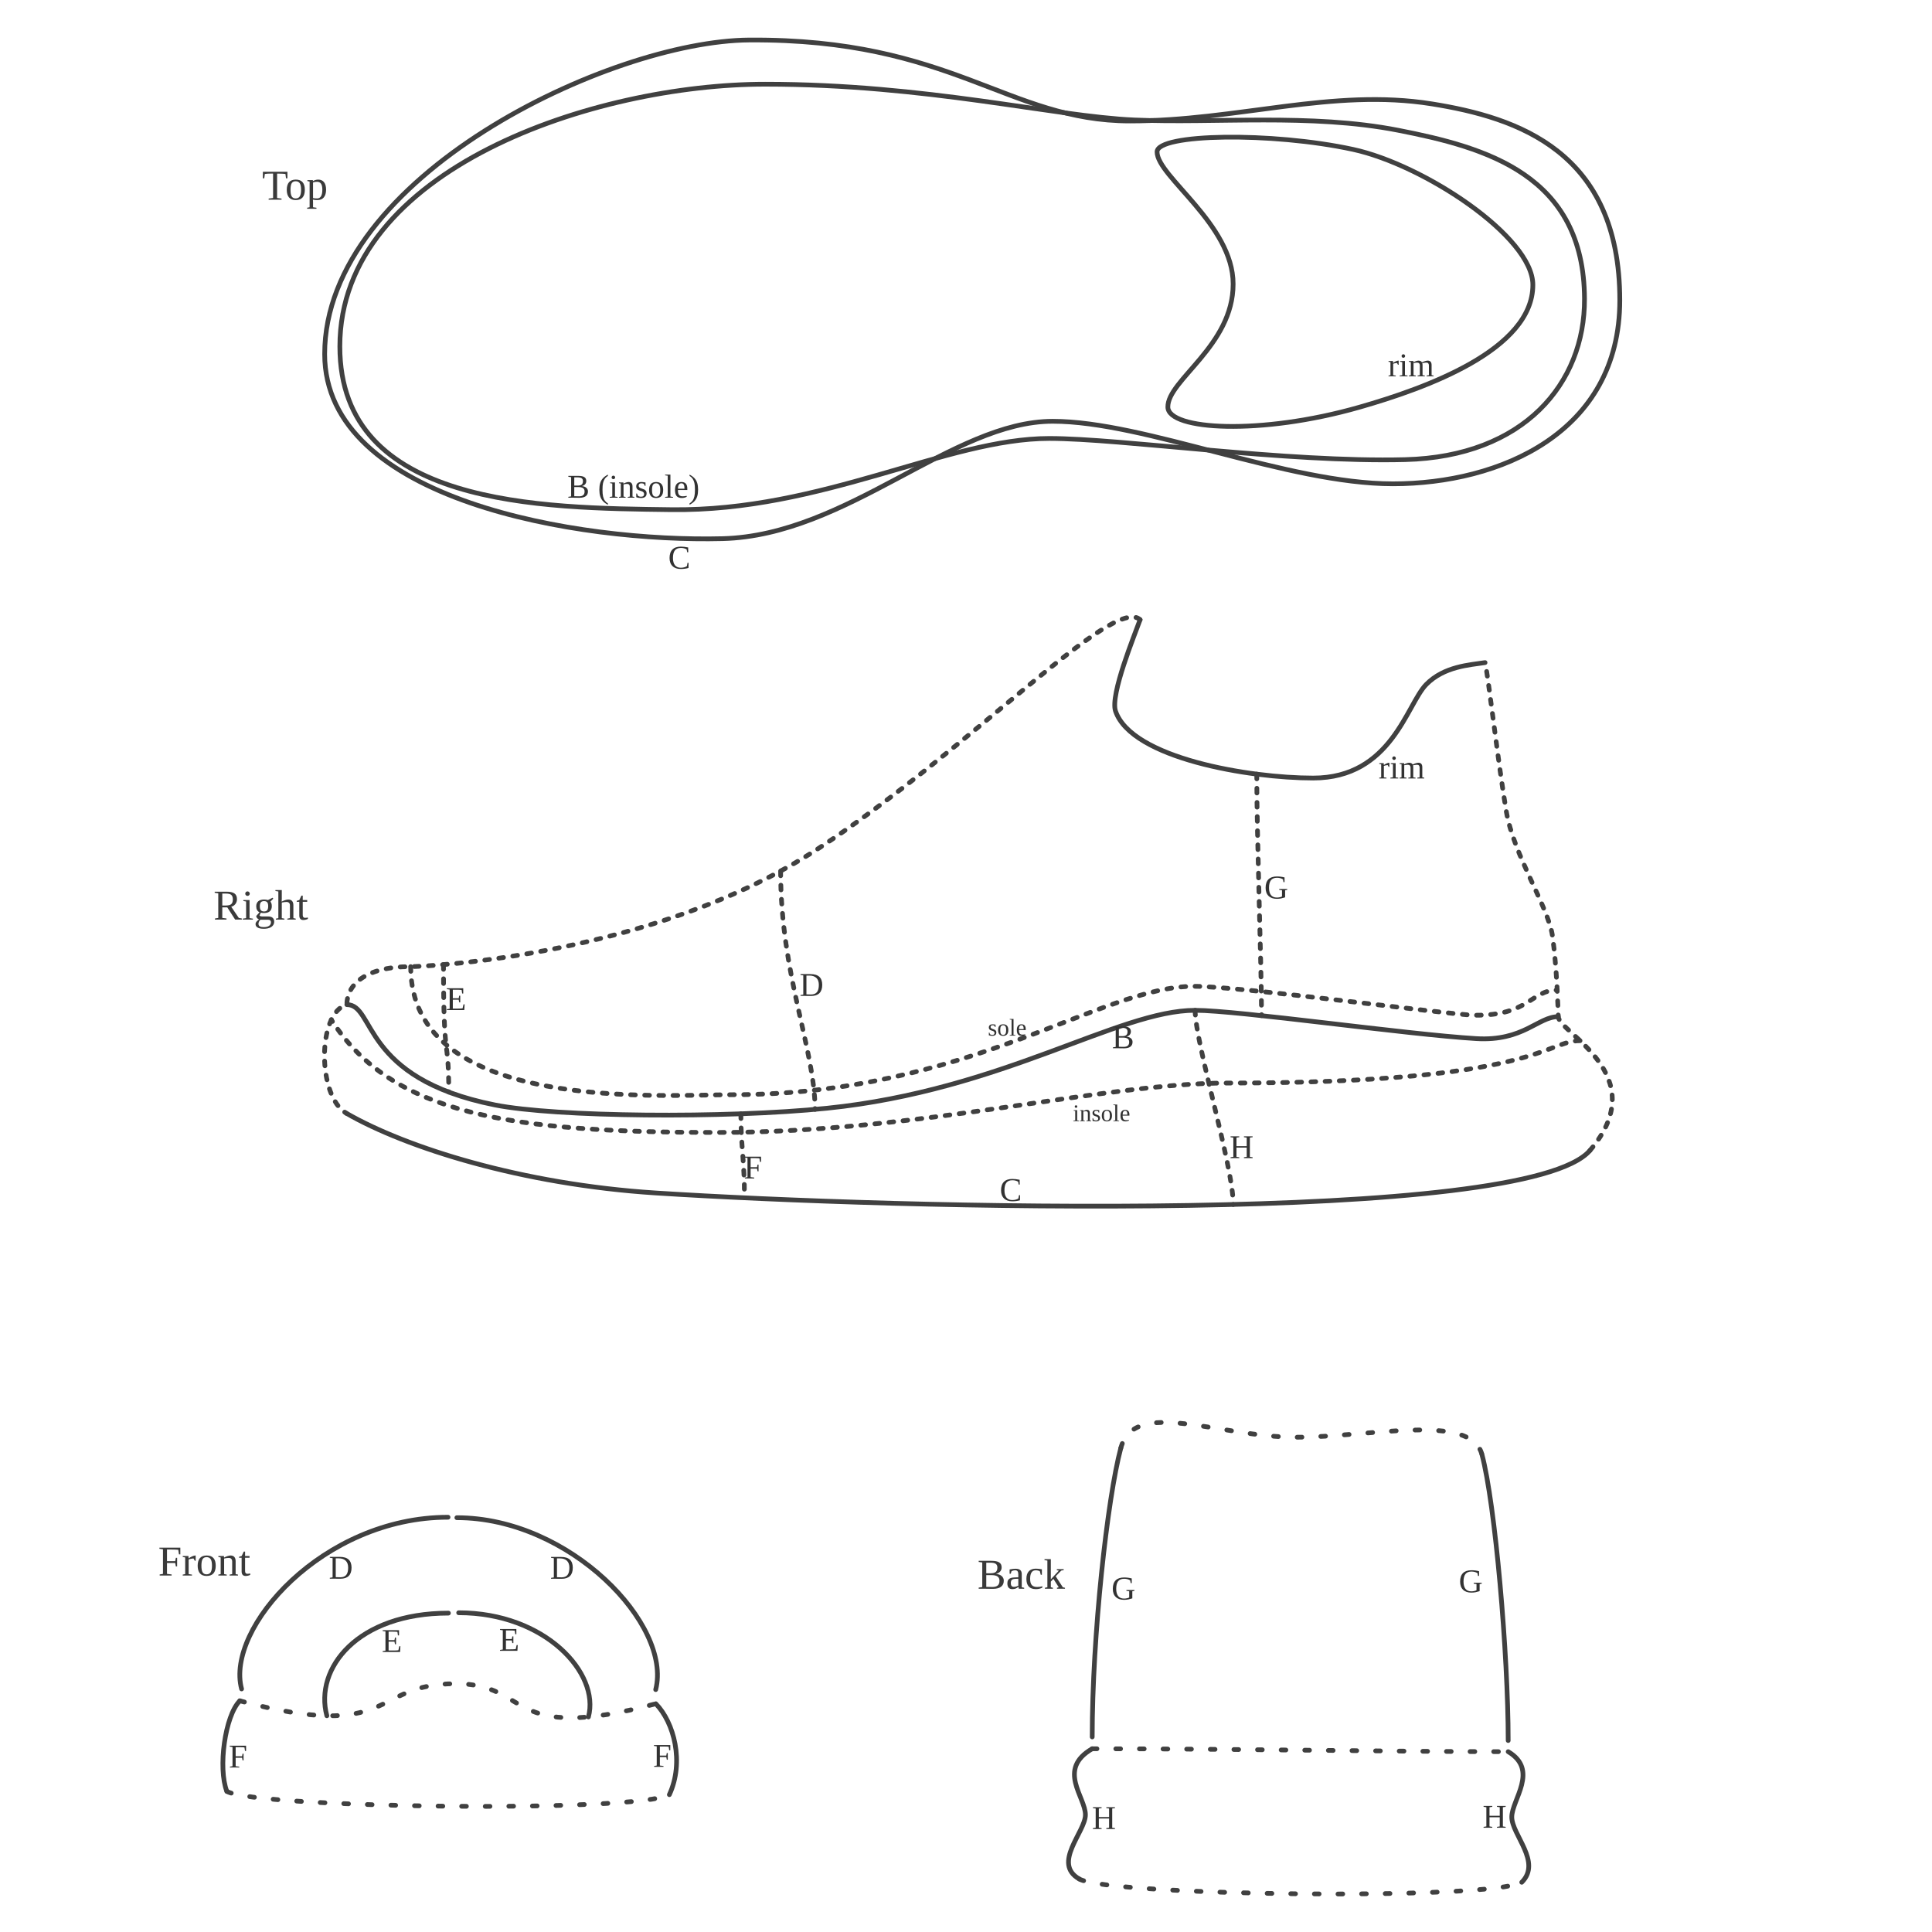
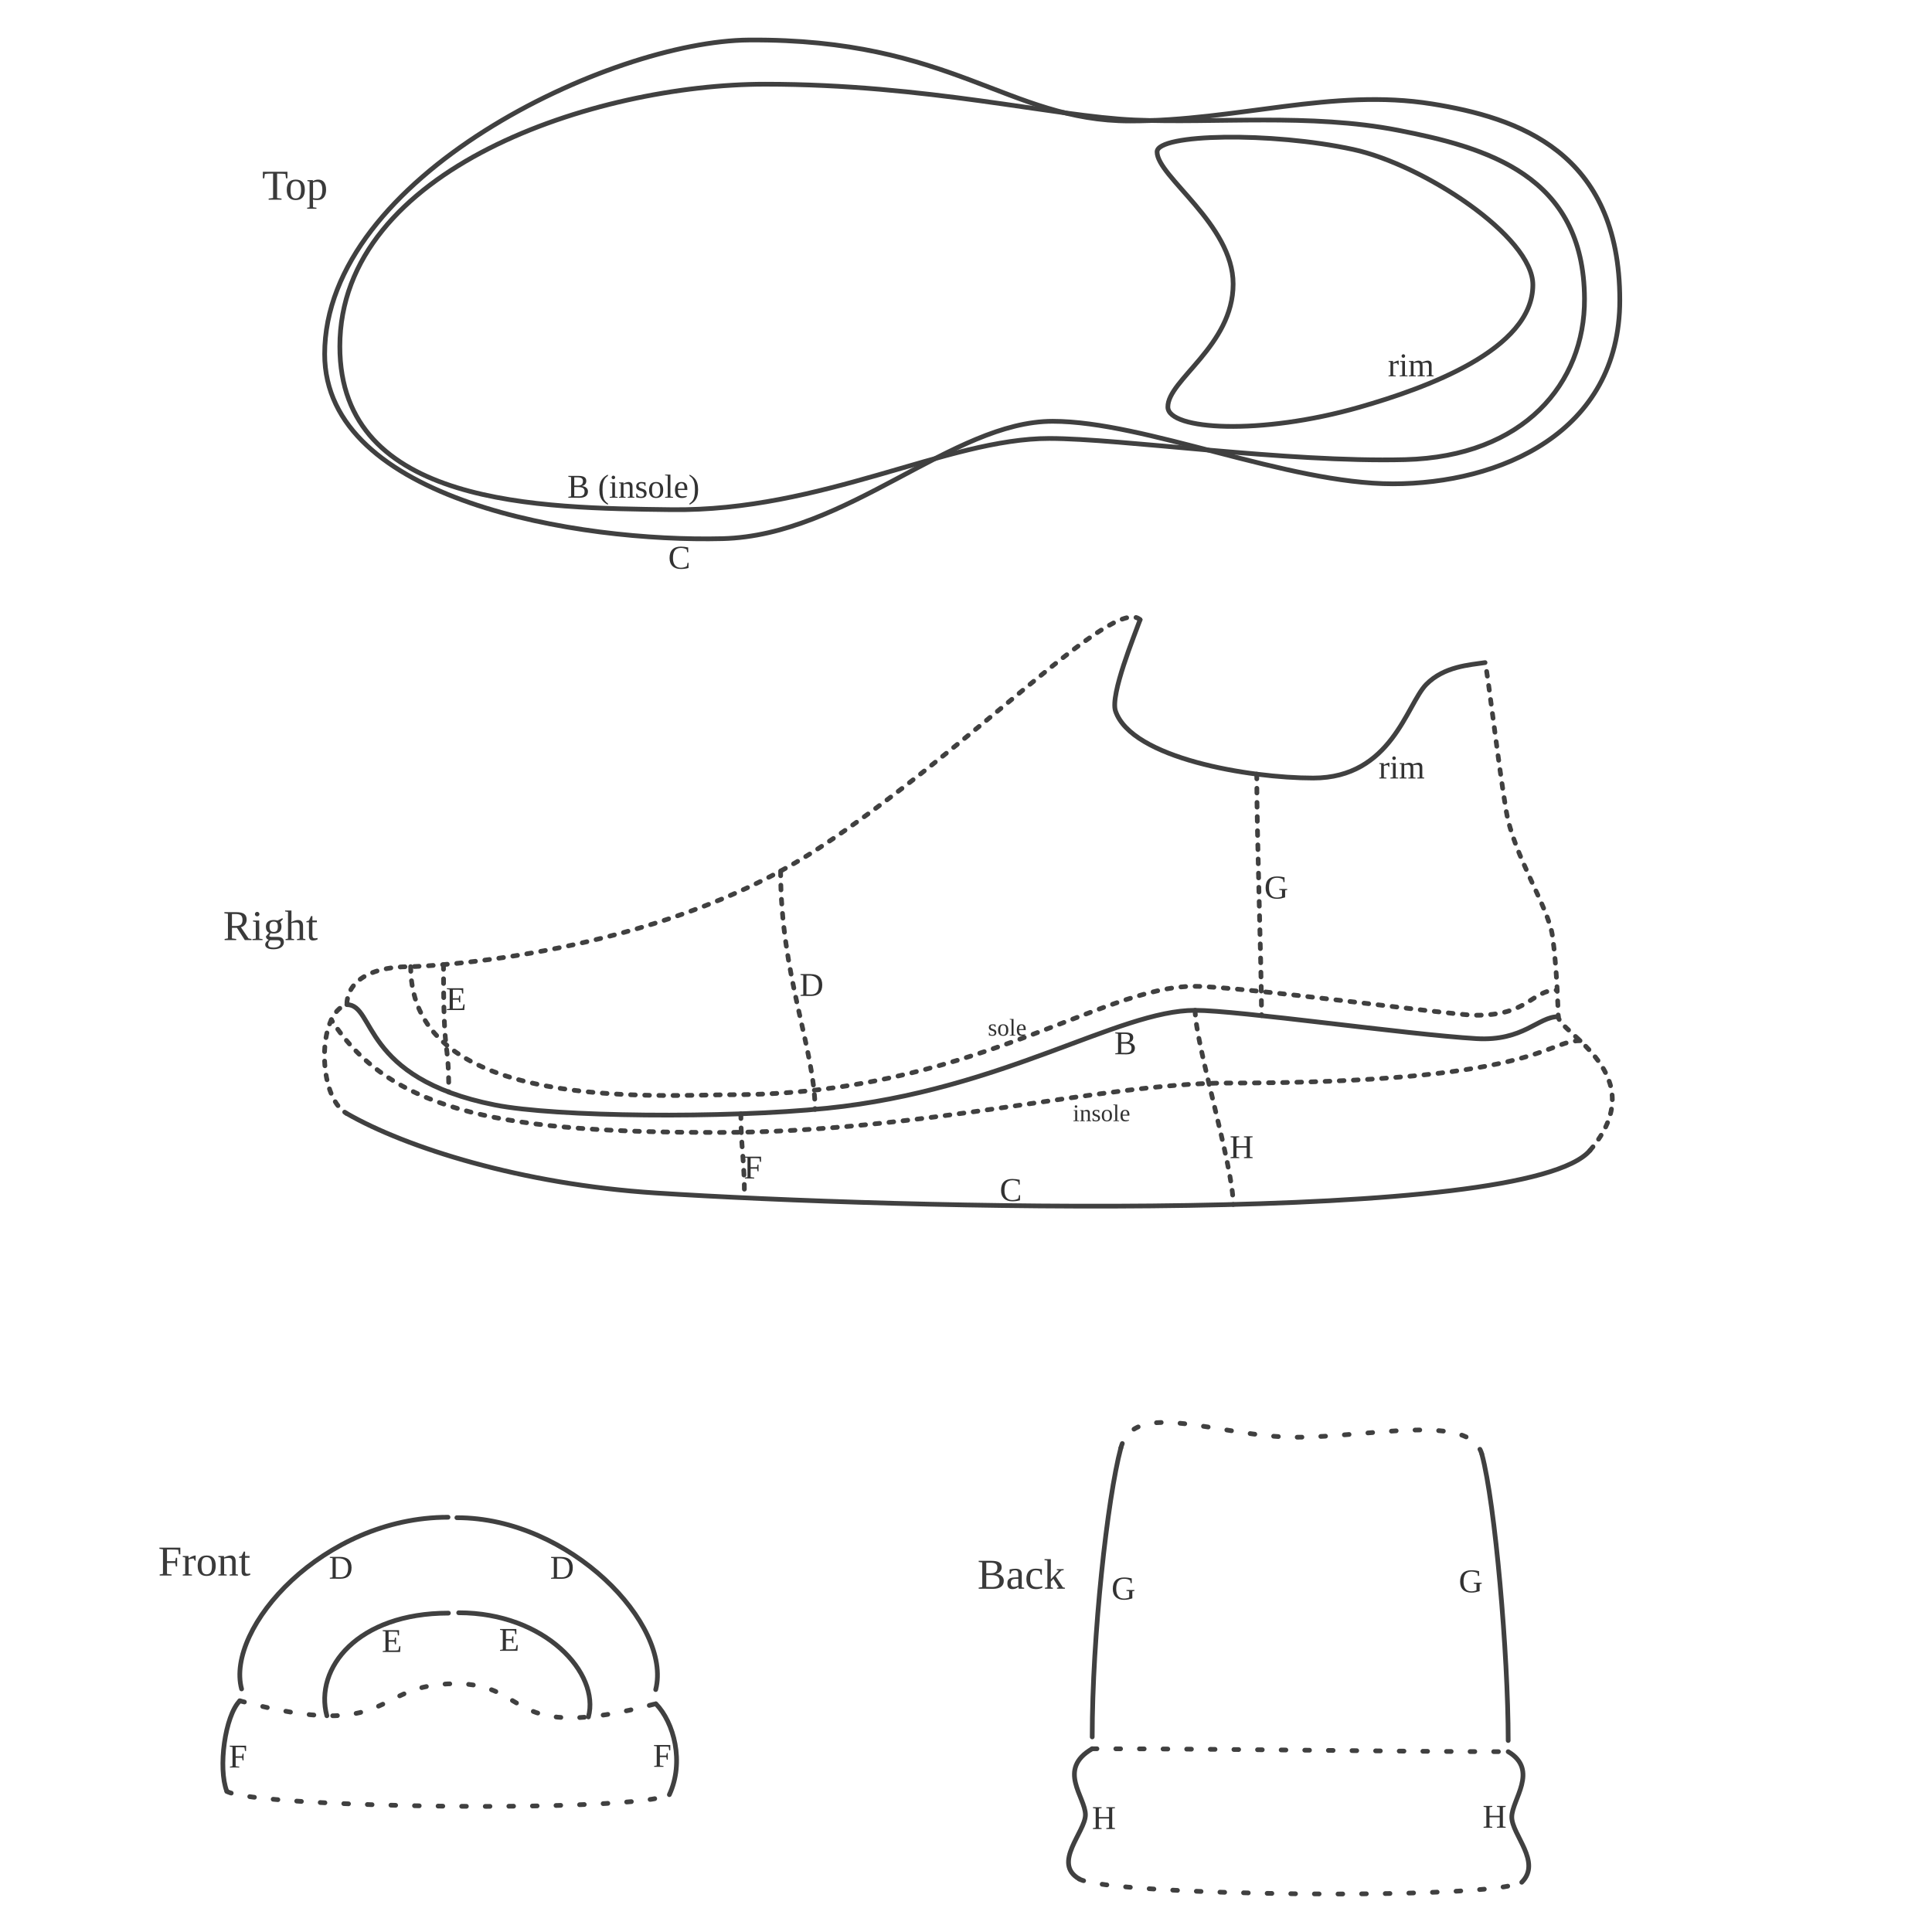
<svg xmlns="http://www.w3.org/2000/svg" width="4096mm" height="4096mm" viewBox="0 0 4096 4096" version="1.1" id="svg1" xml:space="preserve">
  <defs id="defs1" />
  <g id="layer4" style="display:none">
    <path style="fill:#cc3333;fill-opacity:1;stroke-width:37.795;stroke-linecap:round;stroke-linejoin:round;stroke-dasharray:none" d="m 5246.856,13897.081 c -109.129,-19.611 -176.099,-46.668 -319.566,-129.113 -187.287,-107.626 -253.084,-124.733 -478.711,-124.465 -221.48,0.263 -281.532,15.111 -529.766,130.988 -209.016,97.57 -272.651,112.71 -471.709,112.231 -161.701,-0.39 -312.696,-21.358 -553.732,-76.896 -131.119,-30.211 -132.94,-31.228 -141.951,-79.262 -25.248,-134.581 79.814,-400.529 244.192,-618.135 405.765,-537.157 1108.758,-841.74 1688.814,-731.705 579.601,109.948 1182.457,608.815 1339.032,1108.056 29.755,94.875 40.382,298.105 16.364,312.949 -6.911,4.271 -109.78,27.188 -228.597,50.925 -238.12,47.572 -452.821,64.473 -564.371,44.427 z" id="path1" transform="matrix(0.2645833,0,0,0.2645833,38.02102,36.78424)" />
    <path style="fill:#ecc5c5;fill-opacity:1;stroke-width:37.795;stroke-linecap:round;stroke-linejoin:round" d="m 1385.51,11400.57 c -343.012,-19.225 -669.998,-56.836 -710.03,-81.67 -50.509,-31.333 -36.45,-412.906 20.593,-558.924 35.873,-91.826 54.27,-116.353 80.928,-107.893 111.992,35.545 428.168,92.86 578.116,104.798 224.693,17.888 365.589,-10.741 618.712,-125.722 319.05,-144.927 602.725,-163.728 816.099,-54.087 40.403,20.76 129.674,66.95 198.381,102.644 220.369,114.482 520.437,123.378 918.539,27.23 l 160.84,-38.845 39.615,64.307 c 92.762,150.58 125.762,394.933 73.726,545.909 -29.628,85.964 -53.007,92.411 -445.284,122.806 -313.518,24.292 -1913.661,23.915 -2350.235,-0.553 z" id="path2" transform="matrix(0.2645833,0,0,0.2645833,565.9745,879.1664)" />
    <path style="fill:#cc3333;fill-opacity:1;stroke:none;stroke-width:37.795;stroke-linecap:round;stroke-linejoin:round" d="m 9105.664,13501.032 -654.485,-5.723 14.096,-220.363 c 18.68,-292.021 39.584,-483.324 125.01,-1144.036 39.411,-304.813 79.128,-675.054 88.26,-822.759 14.81,-239.52 22.718,-278.986 73.149,-365.04 202.512,-345.561 1031.414,-654.763 1571.854,-586.342 373.365,47.269 764.01,244.811 1019.673,515.629 156.374,165.644 164.533,189.949 191.644,570.888 13.257,186.274 46.907,528.033 74.778,759.465 54.992,456.635 101.126,903.249 119.266,1154.592 l 11.481,159.077 -990.122,-4.833 c -544.566,-2.658 -1284.639,-7.408 -1644.605,-10.555 z" id="path7" transform="matrix(0.2645833,0,0,0.2645833,85.2788,128.5205)" />
    <path style="fill:#ecc5c5;fill-opacity:1;stroke:none;stroke-width:37.795;stroke-linecap:round;stroke-linejoin:round" d="m 9370.153,14643.648 c -225.787,-8.733 -516.744,-26.113 -646.571,-38.623 -469.627,-45.253 -515.808,-87.045 -390.012,-352.955 72.431,-153.106 75.847,-215.7 20.542,-376.444 -53.297,-154.911 -51.945,-178.903 14.537,-257.912 l 55.589,-66.064 1663.47,14.902 c 1648.718,14.77 1663.879,15.283 1709.653,57.804 57.965,53.846 59.383,134.637 5.131,292.322 -53.569,155.701 -52.129,181.778 18.253,330.551 121.081,255.939 100.271,323.202 -110.62,357.539 -333.956,54.374 -1456.915,73.033 -2339.972,38.88 z" id="path10" transform="matrix(0.2645833,0,0,0.2645833,85.2788,128.5205)" />
    <path style="display:inline;fill:#cc3333;fill-opacity:1;stroke-width:9.771;stroke-linecap:round;stroke-linejoin:round" d="m 1608.96,2650.466 c -153.176,-3.934 -237.594,-13.473 -302.887,-34.225 -13.371,-4.25 -27.047,-8.348 -30.39,-9.105 -3.343,-0.758 -16.562,-6.429 -29.377,-12.602 -12.814,-6.173 -27.337,-13.14 -32.272,-15.483 -4.935,-2.343 -10.405,-5.718 -12.156,-7.499 -1.751,-1.782 -12.04,-9.352 -22.865,-16.823 -23.577,-16.271 -43.377,-37.271 -60.837,-64.523 -35.291,-55.084 -36.471,-56.64 -47.172,-62.203 -9.591,-4.986 -10.108,-5.657 -8.9,-11.554 3.56,-17.381 19.903,-34.566 42.569,-44.764 20.256,-9.114 39.67,-12.532 82.879,-14.59 195.689,-9.321 413.118,-52.987 590.578,-118.606 192.697,-71.252 312.008,-149.412 632.111,-414.087 173.524,-143.477 225.832,-181.115 263.371,-189.503 17.827,-3.983 18.132,-2.752 6.808,27.484 -35.005,93.463 -46.108,142.844 -37.298,165.877 15.577,40.727 73.903,77.904 161.688,103.061 91.167,26.127 227.805,41.614 287.179,32.551 48.521,-7.406 81.193,-24.817 116.495,-62.078 18.994,-20.048 31.937,-38.948 57.974,-84.658 33.368,-58.578 54.842,-73.998 118.25,-84.914 15.15,-2.608 22.668,-3.153 23.562,-1.708 0.723,1.167 1.899,6.342 2.614,11.499 0.715,5.157 8.124,59.9 16.464,121.65 27.451,203.251 28.133,206.014 77.916,315.578 24.272,53.418 34.922,79.9 39.209,97.489 5.417,22.226 13.461,115.125 13.486,155.74 v 15.534 l -11.543,3.351 c -6.349,1.843 -17.004,6.103 -23.677,9.466 -6.673,3.364 -14.014,6.335 -16.314,6.604 -6.388,0.746 -35.583,13.372 -35.583,15.389 0,5.247 -50.358,12.767 -72.936,10.89 -6.128,-0.509 -22.995,-1.863 -37.481,-3.007 -38.018,-3.004 -126.59,-12.437 -246.159,-26.215 -282.147,-32.512 -307.209,-34.031 -366.139,-22.195 -46.072,9.254 -88.482,23.207 -233.547,76.839 -187.306,69.249 -344.7,109.246 -452.995,115.115 -15.702,0.851 -29.834,2.373 -31.403,3.382 -1.569,1.009 -15.72,1.847 -31.446,1.862 -17.973,0.019 -29.636,0.866 -31.403,2.285 -1.798,1.444 -13.136,2.191 -31.464,2.073 -19.964,-0.128 -29.565,0.572 -31.661,2.308 -2.052,1.7 -10.01,2.36 -25.036,2.077 -12.115,-0.229 -46.188,0.618 -75.717,1.882 -58.911,2.522 -106.691,2.608 -194.496,0.353 z" id="polyester_material" transform="matrix(1.022665,0,0,1.024238,-324.0745,-385.4564)" />
    <path style="display:inline;fill:#ecc5c5;fill-opacity:1;stroke:none;stroke-width:0;stroke-linecap:round;stroke-linejoin:round;stroke-dasharray:none;stroke-opacity:1" d="m 2361.511,2839.137 c -333.68,-7.555 -599.905,-18.752 -726.016,-30.534 -206.725,-19.314 -427.471,-78.021 -560.369,-149.029 -22.322,-11.927 -29.779,-17.767 -37.862,-29.652 -35.852,-52.718 -29.017,-170.549 11.08,-190.999 5.359,-2.733 10.666,-3.299 15.143,-1.615 7.282,2.739 10.307,6.765 43.963,58.52 40.004,61.516 90.935,98.114 175.778,126.311 91.603,30.443 195.644,40.023 434.317,39.992 238.063,-0.031 370.228,-10.891 509.127,-41.831 93.064,-20.73 169.958,-44.899 332.232,-104.423 178.358,-65.424 214.812,-73.522 300.039,-66.652 42.212,3.403 82.608,7.771 341.112,36.887 233.934,26.348 250.284,25.726 326.546,-12.441 13.127,-6.569 26.331,-11.772 29.342,-11.562 7.59,0.531 87.361,84.232 97.218,102.008 22.936,41.361 23.846,75.749 3.108,117.404 -17.59,35.331 -37.94,57.13 -66.102,70.806 -86.846,42.174 -277.05,68.039 -607.856,82.659 -69.028,3.051 -532.527,6.151 -620.801,4.152 z" id="urethane_material" transform="matrix(1.022665,0,0,1.024238,-324.0745,-385.4564)" />
    <path style="fill:none;stroke-width:37.795;stroke-linecap:round;stroke-linejoin:round" d="m 3091.509,1752.735 c 0,-30.001 349.17,-351.414 524.702,-482.992 584.982,-438.499 1360.578,-776.409 2052.568,-894.258 170.018,-28.955 618.198,-32.281 869.835,-6.456 341.251,35.022 689.711,111.992 1015.989,224.418 231.897,79.905 615.002,225.617 594.683,226.185 -8.201,0.229 -106.171,-12.395 -217.712,-28.054 C 7111.762,676.487 6312.075,625.854 5841.936,659.271 4777.945,734.897 3780.062,1106.135 3235.307,1629.005 c -79.089,75.911 -143.798,131.59 -143.798,123.73 z" id="path4" transform="scale(0.2645833)" />
    <path style="fill:#ecc5c5;fill-opacity:1;stroke-width:37.795;stroke-linecap:round;stroke-linejoin:round" d="m 5372.7,4287.975 c -165.88,-7.125 -475.291,-37.451 -661.966,-64.881 -1033.058,-151.796 -1745.926,-500.337 -1983.338,-969.712 -76.663,-151.565 -105.641,-292.726 -97.442,-474.669 23.829,-528.8 368.365,-1054.636 996.265,-1520.514 590.142,-437.864 1365.425,-772.931 2049.24,-885.655 119.792,-19.747 176.763,-22.813 420.784,-22.647 305.361,0.208 501.83,15.98 769.356,61.761 315.526,53.995 552.985,123.685 1026.676,301.31 668.016,250.493 832.48,285.499 1288.011,274.144 257.317,-6.414 476.033,-26.235 872.358,-79.059 466.963,-62.238 588.975,-73.39 864.171,-78.982 345.409,-7.019 528.948,11.408 839.493,84.283 800.88,187.942 1195.644,674.8 1195.644,1474.575 0,408.9 -122.431,717.933 -386.226,974.891 -145.221,141.458 -308.328,243.682 -527.185,330.403 -312.653,123.888 -712.4,180.369 -1067.355,150.809 -305.51,-25.442 -550.323,-75.063 -1267.486,-256.907 -985.841,-249.97 -1250.848,-280.463 -1612.334,-185.528 -214.611,56.362 -344.841,116.202 -1103.097,506.867 -467.219,240.718 -769.999,345.001 -1092.156,376.16 -94.514,9.141 -350.447,10.779 -523.415,3.35 z" id="path13" transform="scale(0.2645833)" />
    <path style="display:inline;fill:#cc3333;fill-opacity:1;stroke-width:37.795;stroke-linecap:round;stroke-linejoin:round" d="m 4839.022,4048.353 c -948.348,-38.218 -1515.702,-208.277 -1828.89,-548.193 -168.957,-183.376 -247.297,-388.962 -256.884,-674.134 -8.508,-253.095 36.283,-459.607 147.449,-679.82 362.843,-718.768 1392.906,-1255.734 2723.447,-1419.716 122.086,-15.046 228.076,-18.316 590.125,-18.203 650.098,0.203 945.326,25.995 1996.161,174.391 747.655,105.581 652.632,99.265 1621.56,107.792 994.953,8.756 1038.435,11.666 1465.171,98.073 515.824,104.445 840.076,246.072 1054.88,460.749 187.78,187.669 283.462,406.432 313.568,716.93 35.341,364.495 -76.95,709.024 -312.368,958.4 -152.278,161.306 -318.595,264.994 -548.177,341.754 -200.496,67.035 -322.976,84.071 -645.476,89.783 -415.599,7.36 -746.488,-11.003 -1712.462,-95.036 -739.373,-64.32 -830.099,-69.677 -1080.769,-63.804 -328.152,7.687 -480.887,38.596 -1177.099,238.206 -729.081,209.035 -1070.086,281.479 -1472.232,312.767 -151.063,11.753 -587.126,11.783 -878.004,0.062 z" id="path14" transform="scale(0.2645833)" />
    <path style="fill:#631a1a;fill-opacity:1;stroke-width:37.795;stroke-linecap:round;stroke-linejoin:round" d="m 9731.925,3391.085 c -189.247,-15.574 -318.267,-54.95 -344.169,-105.038 -26.851,-51.924 13.317,-126.097 162.194,-299.503 114.168,-132.978 150.664,-178.974 196.794,-248.018 74.055,-110.84 125.175,-230.747 144.756,-339.54 11.734,-65.194 11.641,-182.821 -0.19,-238.616 -21.905,-103.305 -70.554,-216.691 -136.121,-317.255 -63.512,-97.411 -112.386,-159.055 -261.084,-329.302 -145.946,-167.096 -192.652,-233.572 -199.387,-283.789 -2.452,-18.283 -1.108,-21.332 14.557,-33.028 61.35,-45.804 222.555,-69.76 499.621,-74.246 297.198,-4.812 584.448,16.858 872.358,65.81 250.886,42.657 404.304,93.029 646.571,212.292 475.923,234.287 854.769,564.989 920.989,803.95 21.606,77.969 9.157,183.025 -32.328,272.815 -125.477,271.577 -529.163,517.828 -1179.439,719.462 -354.885,110.041 -664.124,170.751 -978.398,192.082 -71.513,4.854 -276.462,6.061 -326.726,1.925 z" id="path15" transform="scale(0.2645833)" />
  </g>
  <g id="layer3" style="display:inline">
    <path style="display:inline;opacity:1;fill:none;fill-opacity:1;stroke:#404040;stroke-width:10;stroke-linecap:round;stroke-linejoin:round;stroke-dasharray:none;stroke-opacity:1" d="m 735.339,2129.885 c 60.771,0 29.008,156.032 314.055,212.726 128.721,25.602 488.251,28.979 703.828,6.94 373.101,-38.143 617.514,-207.588 780.583,-207.588 90.948,0 448.097,51.107 596.112,59.974 100.023,5.992 130.804,-46.534 173.769,-46.534" id="mid_baseline" />
    <path d="m 3148.443,1404.764 c -32.098,4.997 -86.781,7.665 -124.737,46.333 -41.464,42.242 -73.515,198.426 -239.699,198.426 -135.225,0 -384.596,-41.598 -418.983,-141.832 -11.906,-34.705 40.999,-162.697 52.077,-193.872" style="display:inline;fill:none;stroke:#404040;stroke-width:10;stroke-linecap:round;stroke-linejoin:round;stroke-dasharray:none;stroke-opacity:1" id="top_baseline" />
    <path style="display:inline;opacity:1;fill:none;fill-opacity:1;stroke:#404040;stroke-width:10;stroke-linecap:round;stroke-linejoin:round;stroke-dasharray:10, 20;stroke-dashoffset:0;stroke-opacity:1" d="m 3370.87,2439.031 c 136.801,-160.445 -66.151,-249.598 -67.184,-283.627 -0.392,-12.898 -2.987,-105.758 -12.383,-171.469 -8.757,-61.233 -81.911,-170.206 -97.865,-263.808 -16.791,-98.516 -38.824,-291.884 -44.994,-315.363" id="path18" />
    <path style="display:inline;opacity:1;fill:none;fill-opacity:1;stroke:#404040;stroke-width:10;stroke-linecap:round;stroke-linejoin:round;stroke-dasharray:10, 20;stroke-dashoffset:0;stroke-opacity:1" d="m 2417.101,1313.819 c -57.185,-52.65 -356.551,271.437 -681.613,484.762 -348.565,228.75 -834.407,250.744 -864.817,250.744 -99.979,0 -135.331,40.99 -135.331,80.56 -63.047,16.889 -63.044,194.588 -0.899,230.399" id="front_baseline" />
    <path style="display:inline;opacity:1;fill:none;stroke:#404040;stroke-width:10;stroke-linecap:round;stroke-linejoin:round;stroke-dasharray:10, 20;stroke-dashoffset:0;stroke-opacity:1" d="m 1654.963,1846.656 c 0,220.292 72.364,376.238 73.101,505.296" id="upper1_baseline" />
    <path style="display:inline;opacity:1;fill:none;stroke:#404040;stroke-width:10;stroke-linecap:round;stroke-linejoin:round;stroke-dasharray:10, 20;stroke-dashoffset:0;stroke-opacity:1" d="m 940.255,2045.085 c 0,220.292 10.519,141.178 11.256,270.236" id="upperToe_baseline" />
    <path style="display:inline;opacity:1;fill:none;stroke:#404040;stroke-width:10;stroke-linecap:round;stroke-linejoin:round;stroke-dasharray:10, 20;stroke-dashoffset:0;stroke-opacity:1" d="m 2664.43,1641.214 c 0,133.053 9.47,382.963 10.207,512.021" id="path17" />
    <path style="display:inline;opacity:1;fill:none;stroke:#404040;stroke-width:10;stroke-linecap:round;stroke-linejoin:round;stroke-dasharray:10, 20;stroke-dashoffset:0;stroke-opacity:1" d="m 1570.684,2361.355 c 0,69.707 7.648,96.778 7.648,178.141" id="sole1_baseline" />
    <path style="display:inline;opacity:1;fill:none;stroke:#404040;stroke-width:10;stroke-linecap:round;stroke-linejoin:round;stroke-dasharray:10, 20;stroke-dashoffset:0;stroke-opacity:1" d="m 2533.805,2141.964 c 0,69.707 80.77,330.28 80.77,411.642" id="path16" />
-     <text xml:space="preserve" style="font-size:90.311px;display:inline;fill:#3a3a3a;fill-opacity:1;stroke-width:9.771;stroke-linecap:round;stroke-linejoin:round;stroke-dasharray:none" x="452.568" y="1949.614" id="text1">
-       <tspan id="tspan1" style="font-size:90.311px;fill:#3a3a3a;fill-opacity:1;stroke-width:9.771;stroke-dasharray:none" x="452.568" y="1949.614">Right</tspan>
+     <text xml:space="preserve" style="font-size:90.311px;display:inline;fill:#3a3a3a;fill-opacity:1;stroke-width:9.771;stroke-linecap:round;stroke-linejoin:round;stroke-dasharray:none" x="473.061" y="1993.028" id="text1">
+       <tspan id="tspan1" style="font-size:90.311px;fill:#3a3a3a;fill-opacity:1;stroke-width:9.771;stroke-dasharray:none" x="473.061" y="1993.028">Right</tspan>
    </text>
    <path style="display:inline;fill:none;stroke:#404040;stroke-width:10;stroke-linecap:round;stroke-linejoin:round;stroke-dasharray:none;stroke-opacity:1" d="m 3370.87,2439.031 c -134.691,157.971 -1473.562,122.892 -1981.489,90.107 -282.768,-18.252 -528.049,-95.734 -654.941,-168.855" id="path5" />
    <path style="display:inline;opacity:1;fill:none;fill-opacity:1;stroke:#404040;stroke-width:13.594;stroke-linecap:round;stroke-linejoin:round;stroke-dasharray:none;stroke-opacity:1" d="m 4463.264,1283.948 c 0,383.72 -347.64,529.218 -653.747,529.218 -305.3,0 -714.742,-180.222 -980.616,-180.222 -288.853,0 -592.277,329.273 -951.527,338.27 -412.036,10.319 -1146.438,-108.892 -1146.438,-531.935 0,-511.379 821.749,-902.413 1223.261,-905.264 585.538,-4.158 745.669,233.318 1097.506,233.318 310.339,0 582.773,-95.23 870.024,-49.217 246.504,39.486 541.536,136.857 541.536,565.832 z" id="path11" transform="matrix(0.7356761,0,0,0.7355707,150.5885,-307.9854)" />
    <path style="display:inline;fill:none;fill-opacity:1;stroke:#404040;stroke-width:13.594;stroke-linecap:round;stroke-linejoin:round;stroke-opacity:1" d="m 4361.554,1280.284 c 0.975,243.079 -174.243,454.48 -516.965,463.178 -342.722,8.699 -817.331,-61.016 -1025.542,-61.016 -294.621,0 -653.978,210.92 -1089.702,205.24 -373.461,-4.868 -954.662,-7.873 -954.662,-470.38 0,-513.391 736.723,-755.931 1225.632,-755.931 466.854,0 831.636,93.051 1064.087,103.147 232.451,10.095 507.419,-19.673 759.627,29.538 255.002,49.756 536.093,129.041 537.526,486.224 z" id="path12" transform="matrix(0.7356761,0,0,0.7355707,150.5885,-307.9854)" />
    <path style="display:inline;fill:none;fill-opacity:1;stroke:#404040;stroke-width:13.594;stroke-linecap:round;stroke-linejoin:round;stroke-opacity:1" d="m 4212.724,1239.665 c 0,187.32 -308.073,297.835 -499.596,352.617 -285.617,81.697 -550.981,65.919 -552.23,-0.166 -1.471,-77.79 188.087,-176.425 188.087,-354.844 0,-172.143 -219.199,-309.802 -219.199,-380.83 0,-52.581 330.002,-57.994 564.89,-7.076 202.678,43.937 518.047,251.022 518.047,390.298 z" id="top_profile" transform="matrix(0.7356761,0,0,0.7355707,150.5885,-307.9854)" />
    <text xml:space="preserve" style="font-size:90.311px;display:inline;fill:#3a3a3a;fill-opacity:1;stroke-width:13.594;stroke-linecap:round;stroke-linejoin:round;stroke-dasharray:none" x="555.679" y="423.317" id="text1-5">
      <tspan id="tspan1-3" style="font-size:90.311px;fill:#3a3a3a;fill-opacity:1;stroke-width:13.594;stroke-dasharray:none" x="555.679" y="423.317">Top</tspan>
    </text>
    <path style="display:inline;opacity:1;fill:none;stroke:#404040;stroke-width:16.456;stroke-linecap:round;stroke-linejoin:round;stroke-dasharray:none;stroke-opacity:1" d="m 2074.345,5190.967 c 45.929,171.894 91.51,698.165 91.51,999.565" id="right__upper2_profile" transform="matrix(0.6085379,0,0,0.606819,1879.485,-66.47607)" />
    <path style="opacity:1;fill:none;stroke:#404040;stroke-width:16.456;stroke-linecap:round;stroke-linejoin:round;stroke-dasharray:none;stroke-opacity:1" d="m 816.335,5168.528 c -46.862,175.386 -99.703,656.945 -99.703,1009.405" id="path" transform="matrix(0.6085379,0,0,0.606819,1879.485,-66.47607)" />
    <path style="opacity:1;fill:none;stroke:#404040;stroke-width:16.456;stroke-linecap:round;stroke-linejoin:round;stroke-dasharray:none;stroke-opacity:1" d="m 2165.856,6229.51 c 108.278,64.635 12.503,168.122 12.503,228.258 0,62.062 105.445,157.09 34.736,227.999" id="right__sole2_profile" transform="matrix(0.6085379,0,0,0.606819,1879.485,-66.47607)" />
    <path style="opacity:1;fill:none;stroke:#404040;stroke-width:16.456;stroke-linecap:round;stroke-linejoin:round;stroke-dasharray:none;stroke-opacity:1" d="m 716.632,6219.287 c -124.291,71.963 -23.159,168.809 -23.656,231.18 -0.476,59.753 -116.557,168.775 -21.563,223.775" id="left__sole2_profile" transform="matrix(0.6085379,0,0,0.606819,1879.485,-66.47607)" />
    <path style="opacity:1;fill:none;stroke:#404040;stroke-width:16.456;stroke-linecap:round;stroke-linejoin:round;stroke-dasharray:16.456,65.824;stroke-opacity:1;stroke-dashoffset:0" d="m 671.413,6674.242 c 102.229,59.022 1430.69,75.606 1541.682,11.525" id="path8" transform="matrix(0.6085379,0,0,0.606819,1879.485,-66.47607)" />
    <path style="opacity:1;fill:none;stroke:#404040;stroke-width:16.456;stroke-linecap:round;stroke-linejoin:round;stroke-dasharray:16.456,65.824;stroke-opacity:1;stroke-dashoffset:0" d="m 716.632,6219.287 c 489.521,0 1045.384,10.223 1449.224,10.223" id="path9" transform="matrix(0.6085379,0,0,0.606819,1879.485,-66.47607)" />
    <path style="fill:none;stroke:#404040;stroke-width:16.456;stroke-linecap:round;stroke-linejoin:round;stroke-dasharray:16.456, 65.824;stroke-dashoffset:0;stroke-opacity:1" d="m 816.335,5168.528 c 47.023,-175.989 342.451,-37.642 610.013,-37.642 257.038,0 608.827,-86.523 647.998,60.081" id="path6" transform="matrix(0.6085379,0,0,0.606819,1879.485,-66.47607)" />
    <text xml:space="preserve" style="font-size:90.311px;display:inline;fill:#3a3a3a;fill-opacity:1;stroke-width:9.771;stroke-linecap:round;stroke-linejoin:round;stroke-dasharray:none" x="2072.281" y="3368.214" id="text1-9">
      <tspan style="font-size:90.311px;fill:#3a3a3a;fill-opacity:1;stroke-width:9.771;stroke-dasharray:none" x="2072.281" y="3368.214" id="tspan2">Back</tspan>
    </text>
    <path style="opacity:1;fill:none;stroke:#404040;stroke-width:10;stroke-linecap:round;stroke-linejoin:round;stroke-dasharray:none;stroke-opacity:1" d="m 949.856,3216.676 c -264.946,0 -472.212,235.105 -437.677,363.99" id="left__upper1_profile" />
    <path style="opacity:1;fill:none;stroke:#404040;stroke-width:10;stroke-linecap:round;stroke-linejoin:round;stroke-dasharray:none;stroke-opacity:1" d="m 1390.351,3612.085 c 38.738,39.627 60.673,123.832 28.747,192.751" id="right__sole1_profile" />
    <path style="opacity:1;fill:none;stroke:#404040;stroke-width:10;stroke-linecap:round;stroke-linejoin:round;stroke-dasharray:none;stroke-opacity:1" d="m 508.443,3605.881 c -31.516,31.606 -46.58,142.444 -27.517,191.96" id="left__sole1_profile" />
    <path style="opacity:1;fill:none;stroke:#404040;stroke-width:10;stroke-linecap:round;stroke-linejoin:round;stroke-dasharray:10, 40;stroke-dashoffset:0;stroke-opacity:1" d="m 480.926,3797.842 c 62.21,35.816 870.629,45.88 938.172,6.994" id="bottom" />
    <path style="opacity:1;fill:none;stroke:#404040;stroke-width:10;stroke-linecap:round;stroke-linejoin:round;stroke-dasharray:10, 40;stroke-dashoffset:0;stroke-opacity:1" d="m 508.443,3605.881 c 331.581,88.596 276.675,-36.269 457.101,-36.269 165.001,0 101.431,128.875 424.806,42.472" id="path3" />
    <path style="display:inline;fill:none;stroke:#404040;stroke-width:10;stroke-linecap:round;stroke-linejoin:round;stroke-dasharray:none;stroke-opacity:1" d="m 972.423,3419.165 c 183.409,0 299.918,128.152 275.073,220.876" id="right__upperToe_profile" />
    <path style="display:inline;fill:none;stroke:#404040;stroke-width:10;stroke-linecap:round;stroke-linejoin:round;stroke-dasharray:none;stroke-opacity:1" d="m 950.66,3419.953 c -192.646,0 -284.695,116.84 -257.693,217.612" id="left__upperToe_profile" />
    <text xml:space="preserve" style="font-size:90.311px;display:inline;fill:#3a3a3a;fill-opacity:1;stroke-width:16.456;stroke-linecap:round;stroke-linejoin:round;stroke-dasharray:none" x="335.339" y="3340.308" id="text1-9-9">
      <tspan style="font-size:90.311px;fill:#3a3a3a;fill-opacity:1;stroke-width:16.456;stroke-dasharray:none" x="335.339" y="3340.308" id="tspan3">Front</tspan>
    </text>
    <path style="display:inline;opacity:1;fill:none;stroke:#404040;stroke-width:10;stroke-linecap:round;stroke-linejoin:round;stroke-dasharray:none;stroke-opacity:1" d="m 968.584,3217.644 c 239.747,0 456.627,226.917 421.553,364.436" id="right__upper1_profile" />
    <text xml:space="preserve" style="font-size:70.556px;fill:#323232;fill-opacity:1;stroke-width:10;stroke-linecap:round;stroke-linejoin:round" x="2922.687" y="1650.363" id="text15">
      <tspan id="tspan15" style="font-size:70.556px;fill:#323232;fill-opacity:1;stroke-width:10" x="2922.687" y="1650.363">rim</tspan>
    </text>
-     <text xml:space="preserve" style="font-size:70.556px;display:inline;fill:#323232;fill-opacity:1;stroke-width:10;stroke-linecap:round;stroke-linejoin:round" x="2357.47" y="2222.311" id="text15-6">
-       <tspan id="tspan15-1" style="font-size:70.556px;fill:#323232;fill-opacity:1;stroke-width:10" x="2357.47" y="2222.311">B</tspan>
+     <text xml:space="preserve" style="font-size:70.556px;display:inline;fill:#323232;fill-opacity:1;stroke-width:10;stroke-linecap:round;stroke-linejoin:round" x="2362.444" y="2235.103" id="text15-6">
+       <tspan id="tspan15-1" style="font-size:70.556px;fill:#323232;fill-opacity:1;stroke-width:10" x="2362.444" y="2235.103">B</tspan>
    </text>
    <text xml:space="preserve" style="font-size:70.556px;display:inline;fill:#323232;fill-opacity:1;stroke-width:10;stroke-linecap:round;stroke-linejoin:round" x="1695.081" y="2111.375" id="text15-6-29">
      <tspan id="tspan15-1-3" style="font-size:70.556px;fill:#323232;fill-opacity:1;stroke-width:10" x="1695.081" y="2111.375">D</tspan>
    </text>
    <text xml:space="preserve" style="font-size:70.556px;display:inline;fill:#323232;fill-opacity:1;stroke-width:10;stroke-linecap:round;stroke-linejoin:round" x="697.189" y="3346.911" id="text15-6-29-7">
      <tspan id="tspan15-1-3-8" style="font-size:70.556px;fill:#323232;fill-opacity:1;stroke-width:10" x="697.189" y="3346.911">D</tspan>
    </text>
    <text xml:space="preserve" style="font-size:70.556px;display:inline;fill:#323232;fill-opacity:1;stroke-width:10;stroke-linecap:round;stroke-linejoin:round" x="1166.225" y="3347.037" id="text15-6-29-7-5">
      <tspan id="tspan15-1-3-8-3" style="font-size:70.556px;fill:#323232;fill-opacity:1;stroke-width:10" x="1166.225" y="3347.037">D</tspan>
    </text>
    <text xml:space="preserve" style="font-size:70.556px;display:inline;fill:#323232;fill-opacity:1;stroke-width:10;stroke-linecap:round;stroke-linejoin:round" x="809.257" y="3502.325" id="text15-6-29-7-3">
      <tspan id="tspan15-1-3-8-6" style="font-size:70.556px;fill:#323232;fill-opacity:1;stroke-width:10" x="809.257" y="3502.325">E</tspan>
    </text>
    <text xml:space="preserve" style="font-size:70.556px;display:inline;fill:#323232;fill-opacity:1;stroke-width:10;stroke-linecap:round;stroke-linejoin:round" x="1058.024" y="3499.839" id="text15-6-29-7-3-9">
      <tspan id="tspan15-1-3-8-6-1" style="font-size:70.556px;fill:#323232;fill-opacity:1;stroke-width:10" x="1058.024" y="3499.839">E</tspan>
    </text>
    <text xml:space="preserve" style="font-size:70.556px;display:inline;fill:#323232;fill-opacity:1;stroke-width:10;stroke-linecap:round;stroke-linejoin:round" x="945.402" y="2141.424" id="text15-6-29-7-3-3">
      <tspan id="tspan15-1-3-8-6-2" style="font-size:70.556px;fill:#323232;fill-opacity:1;stroke-width:10" x="945.402" y="2141.424">E</tspan>
    </text>
    <text xml:space="preserve" style="font-size:70.556px;display:inline;fill:#323232;fill-opacity:1;stroke-width:10;stroke-linecap:round;stroke-linejoin:round" x="1576.783" y="2498.406" id="text15-6-29-7-3-3-5">
      <tspan id="tspan15-1-3-8-6-2-5" style="font-size:70.556px;fill:#323232;fill-opacity:1;stroke-width:10" x="1576.783" y="2498.406">F</tspan>
    </text>
    <text xml:space="preserve" style="font-size:70.556px;display:inline;fill:#323232;fill-opacity:1;stroke-width:10;stroke-linecap:round;stroke-linejoin:round" x="1384.37" y="3745.857" id="text15-6-29-7-3-3-5-5">
      <tspan id="tspan15-1-3-8-6-2-5-6" style="font-size:70.556px;fill:#323232;fill-opacity:1;stroke-width:10" x="1384.37" y="3745.857">F</tspan>
    </text>
    <text xml:space="preserve" style="font-size:70.556px;display:inline;fill:#323232;fill-opacity:1;stroke-width:10;stroke-linecap:round;stroke-linejoin:round" x="484.999" y="3747.287" id="text15-6-29-7-3-3-5-5-4">
      <tspan id="tspan15-1-3-8-6-2-5-6-5" style="font-size:70.556px;fill:#323232;fill-opacity:1;stroke-width:10" x="484.999" y="3747.287">F</tspan>
    </text>
    <text xml:space="preserve" style="font-size:70.556px;display:inline;fill:#323232;fill-opacity:1;stroke-width:10;stroke-linecap:round;stroke-linejoin:round" x="2119.424" y="2546.192" id="text15-6-5">
      <tspan id="tspan15-1-9" style="font-size:70.556px;fill:#323232;fill-opacity:1;stroke-width:10" x="2119.424" y="2546.192">C</tspan>
    </text>
    <text xml:space="preserve" style="font-size:70.556px;display:inline;fill:#323232;fill-opacity:1;stroke-width:10;stroke-linecap:round;stroke-linejoin:round" x="2680.318" y="1904.88" id="text15-6-5-7">
      <tspan id="tspan15-1-9-4" style="font-size:70.556px;fill:#323232;fill-opacity:1;stroke-width:10" x="2680.318" y="1904.88">G</tspan>
    </text>
    <text xml:space="preserve" style="font-size:70.556px;display:inline;fill:#323232;fill-opacity:1;stroke-width:10;stroke-linecap:round;stroke-linejoin:round" x="3092.683" y="3375.784" id="text15-6-5-7-2">
      <tspan id="tspan15-1-9-4-6" style="font-size:70.556px;fill:#323232;fill-opacity:1;stroke-width:10" x="3092.683" y="3375.784">G</tspan>
    </text>
    <text xml:space="preserve" style="font-size:70.556px;display:inline;fill:#323232;fill-opacity:1;stroke-width:10;stroke-linecap:round;stroke-linejoin:round" x="2356.367" y="3391.095" id="text15-6-5-7-5">
      <tspan id="tspan15-1-9-4-0" style="font-size:70.556px;fill:#323232;fill-opacity:1;stroke-width:10" x="2356.367" y="3391.095">G</tspan>
    </text>
    <text xml:space="preserve" style="font-size:70.556px;display:inline;fill:#323232;fill-opacity:1;stroke-width:10;stroke-linecap:round;stroke-linejoin:round" x="2606.821" y="2455.286" id="text15-6-5-7-7">
      <tspan id="tspan15-1-9-4-8" style="font-size:70.556px;fill:#323232;fill-opacity:1;stroke-width:10" x="2606.821" y="2455.286">H</tspan>
    </text>
    <text xml:space="preserve" style="font-size:70.556px;display:inline;fill:#323232;fill-opacity:1;stroke-width:10;stroke-linecap:round;stroke-linejoin:round" x="3143.256" y="3874.94" id="text15-6-5-7-7-4">
      <tspan id="tspan15-1-9-4-8-3" style="font-size:70.556px;fill:#323232;fill-opacity:1;stroke-width:10" x="3143.256" y="3874.94">H</tspan>
    </text>
    <text xml:space="preserve" style="font-size:70.556px;display:inline;fill:#323232;fill-opacity:1;stroke-width:10;stroke-linecap:round;stroke-linejoin:round" x="2315.006" y="3877.635" id="text15-6-5-7-7-4-2">
      <tspan id="tspan15-1-9-4-8-3-0" style="font-size:70.556px;fill:#323232;fill-opacity:1;stroke-width:10" x="2315.006" y="3877.635">H</tspan>
    </text>
    <text xml:space="preserve" style="font-size:70.556px;display:inline;fill:#323232;fill-opacity:1;stroke-width:10;stroke-linecap:round;stroke-linejoin:round" x="1416.64" y="1205.633" id="text15-6-5-9">
      <tspan id="tspan15-1-9-7" style="font-size:70.556px;fill:#323232;fill-opacity:1;stroke-width:10" x="1416.64" y="1205.633">C</tspan>
    </text>
    <text xml:space="preserve" style="font-size:70.556px;display:inline;fill:#323232;fill-opacity:1;stroke-width:10;stroke-linecap:round;stroke-linejoin:round" x="1202.888" y="1055.138" id="text15-6-2">
      <tspan id="tspan15-1-0" style="font-size:70.556px;fill:#323232;fill-opacity:1;stroke-width:10" x="1202.888" y="1055.138">B (insole)</tspan>
    </text>
    <text xml:space="preserve" style="font-size:70.556px;display:inline;fill:#323232;fill-opacity:1;stroke-width:10;stroke-linecap:round;stroke-linejoin:round" x="2942.399" y="797.774" id="text15-3">
      <tspan id="tspan15-6" style="font-size:70.556px;fill:#323232;fill-opacity:1;stroke-width:10" x="2942.399" y="797.774">rim</tspan>
    </text>
    <text xml:space="preserve" style="font-size:50.943px;display:inline;fill:#323232;fill-opacity:1;stroke-width:10;stroke-linecap:round;stroke-linejoin:round" x="2274.515" y="2377.006" id="text15-2">
      <tspan id="tspan15-7" style="font-size:50.943px;fill:#323232;fill-opacity:1;stroke-width:10" x="2274.515" y="2377.006">insole</tspan>
    </text>
    <text xml:space="preserve" style="font-size:50.943px;display:inline;fill:#323232;fill-opacity:1;stroke-width:10;stroke-linecap:round;stroke-linejoin:round" x="2094.327" y="2195.595" id="text15-2-5">
      <tspan id="tspan15-7-3" style="font-size:50.943px;fill:#323232;fill-opacity:1;stroke-width:10" x="2094.327" y="2195.595">sole</tspan>
    </text>
    <path style="display:inline;fill:none;stroke:#404040;stroke-width:10;stroke-linecap:round;stroke-linejoin:round;stroke-dasharray:10, 20;stroke-dashoffset:0" d="m 3349.81,2206.346 c -72.31,0 -93.074,89.822 -748.308,89.822 -264.88,0 -648.303,104.704 -1077.358,104.704 -438.64,0 -692.184,-35.971 -821.701,-238.815" id="path22" />
    <path style="display:inline;fill:none;stroke:#404040;stroke-width:10;stroke-linecap:round;stroke-linejoin:round;stroke-dasharray:10, 20;stroke-dashoffset:0" d="m 870.67,2049.325 c 0,311.316 532.139,271.573 680.496,271.573 500.889,0 781.032,-229.85 980.177,-229.85 99.705,0 543.893,60.761 594.695,61.314 116.243,1.263 119.485,-53.271 175.357,-53.271" id="path23" />
  </g>
</svg>
